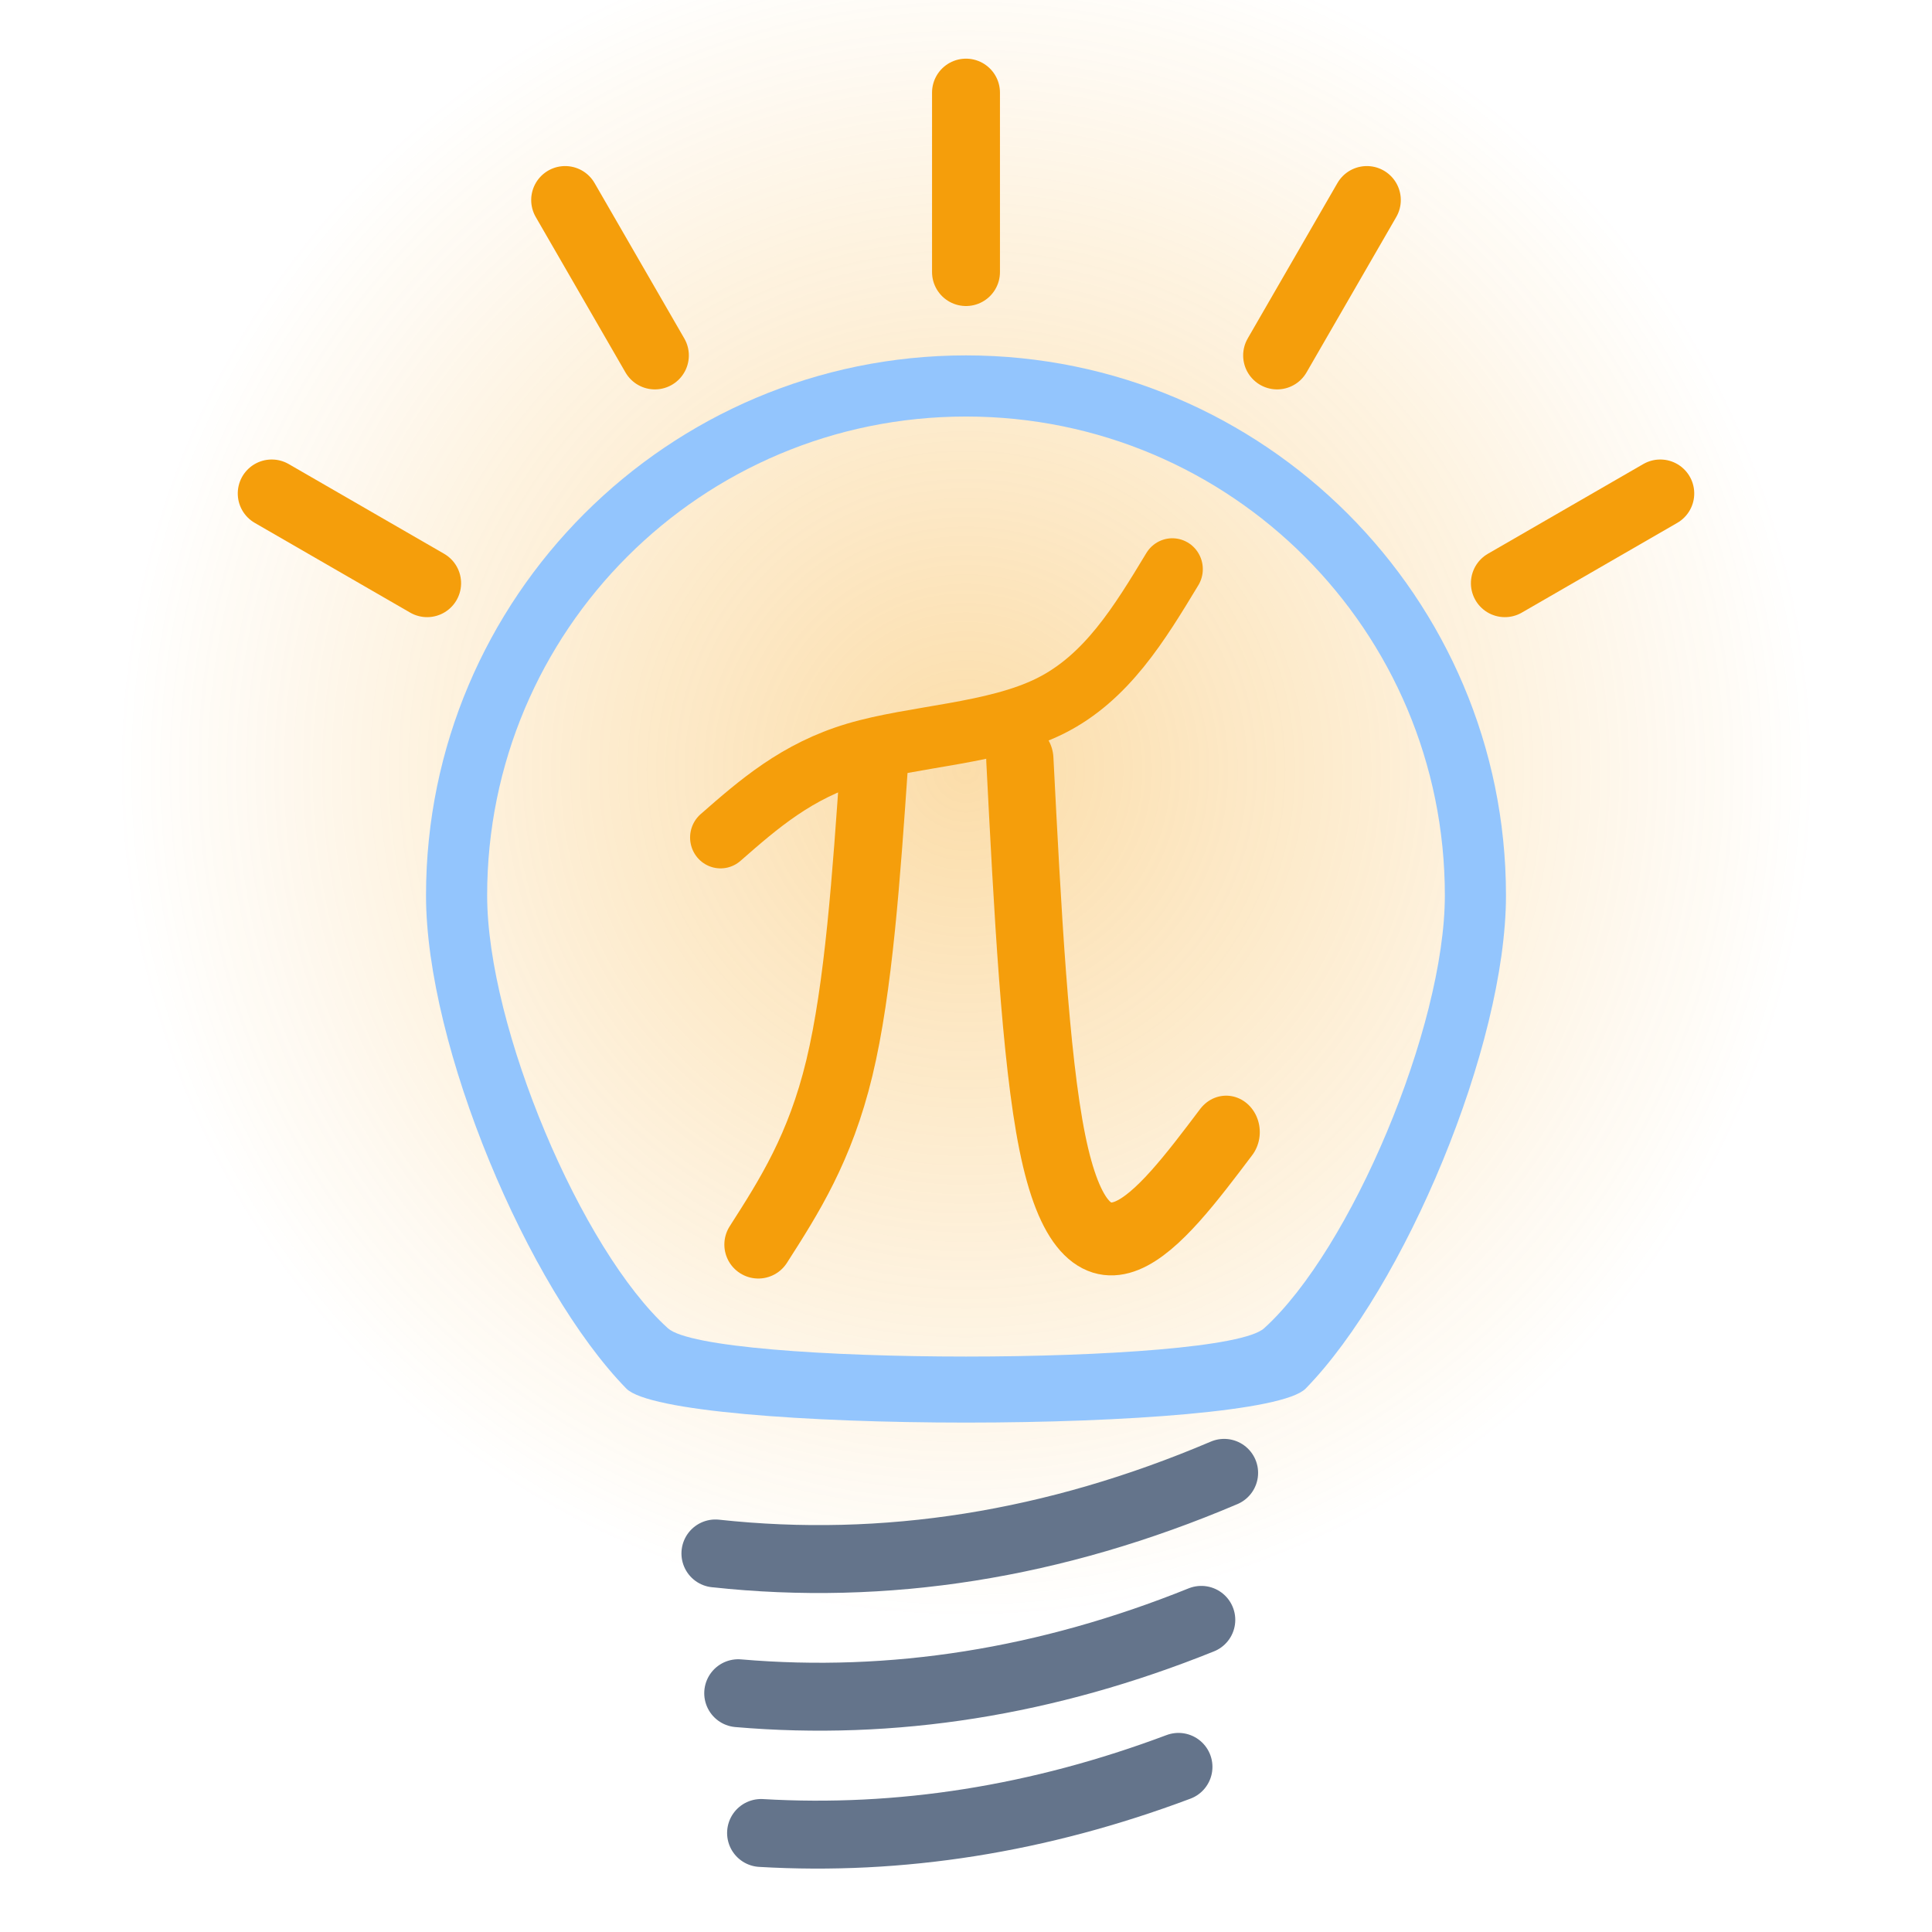
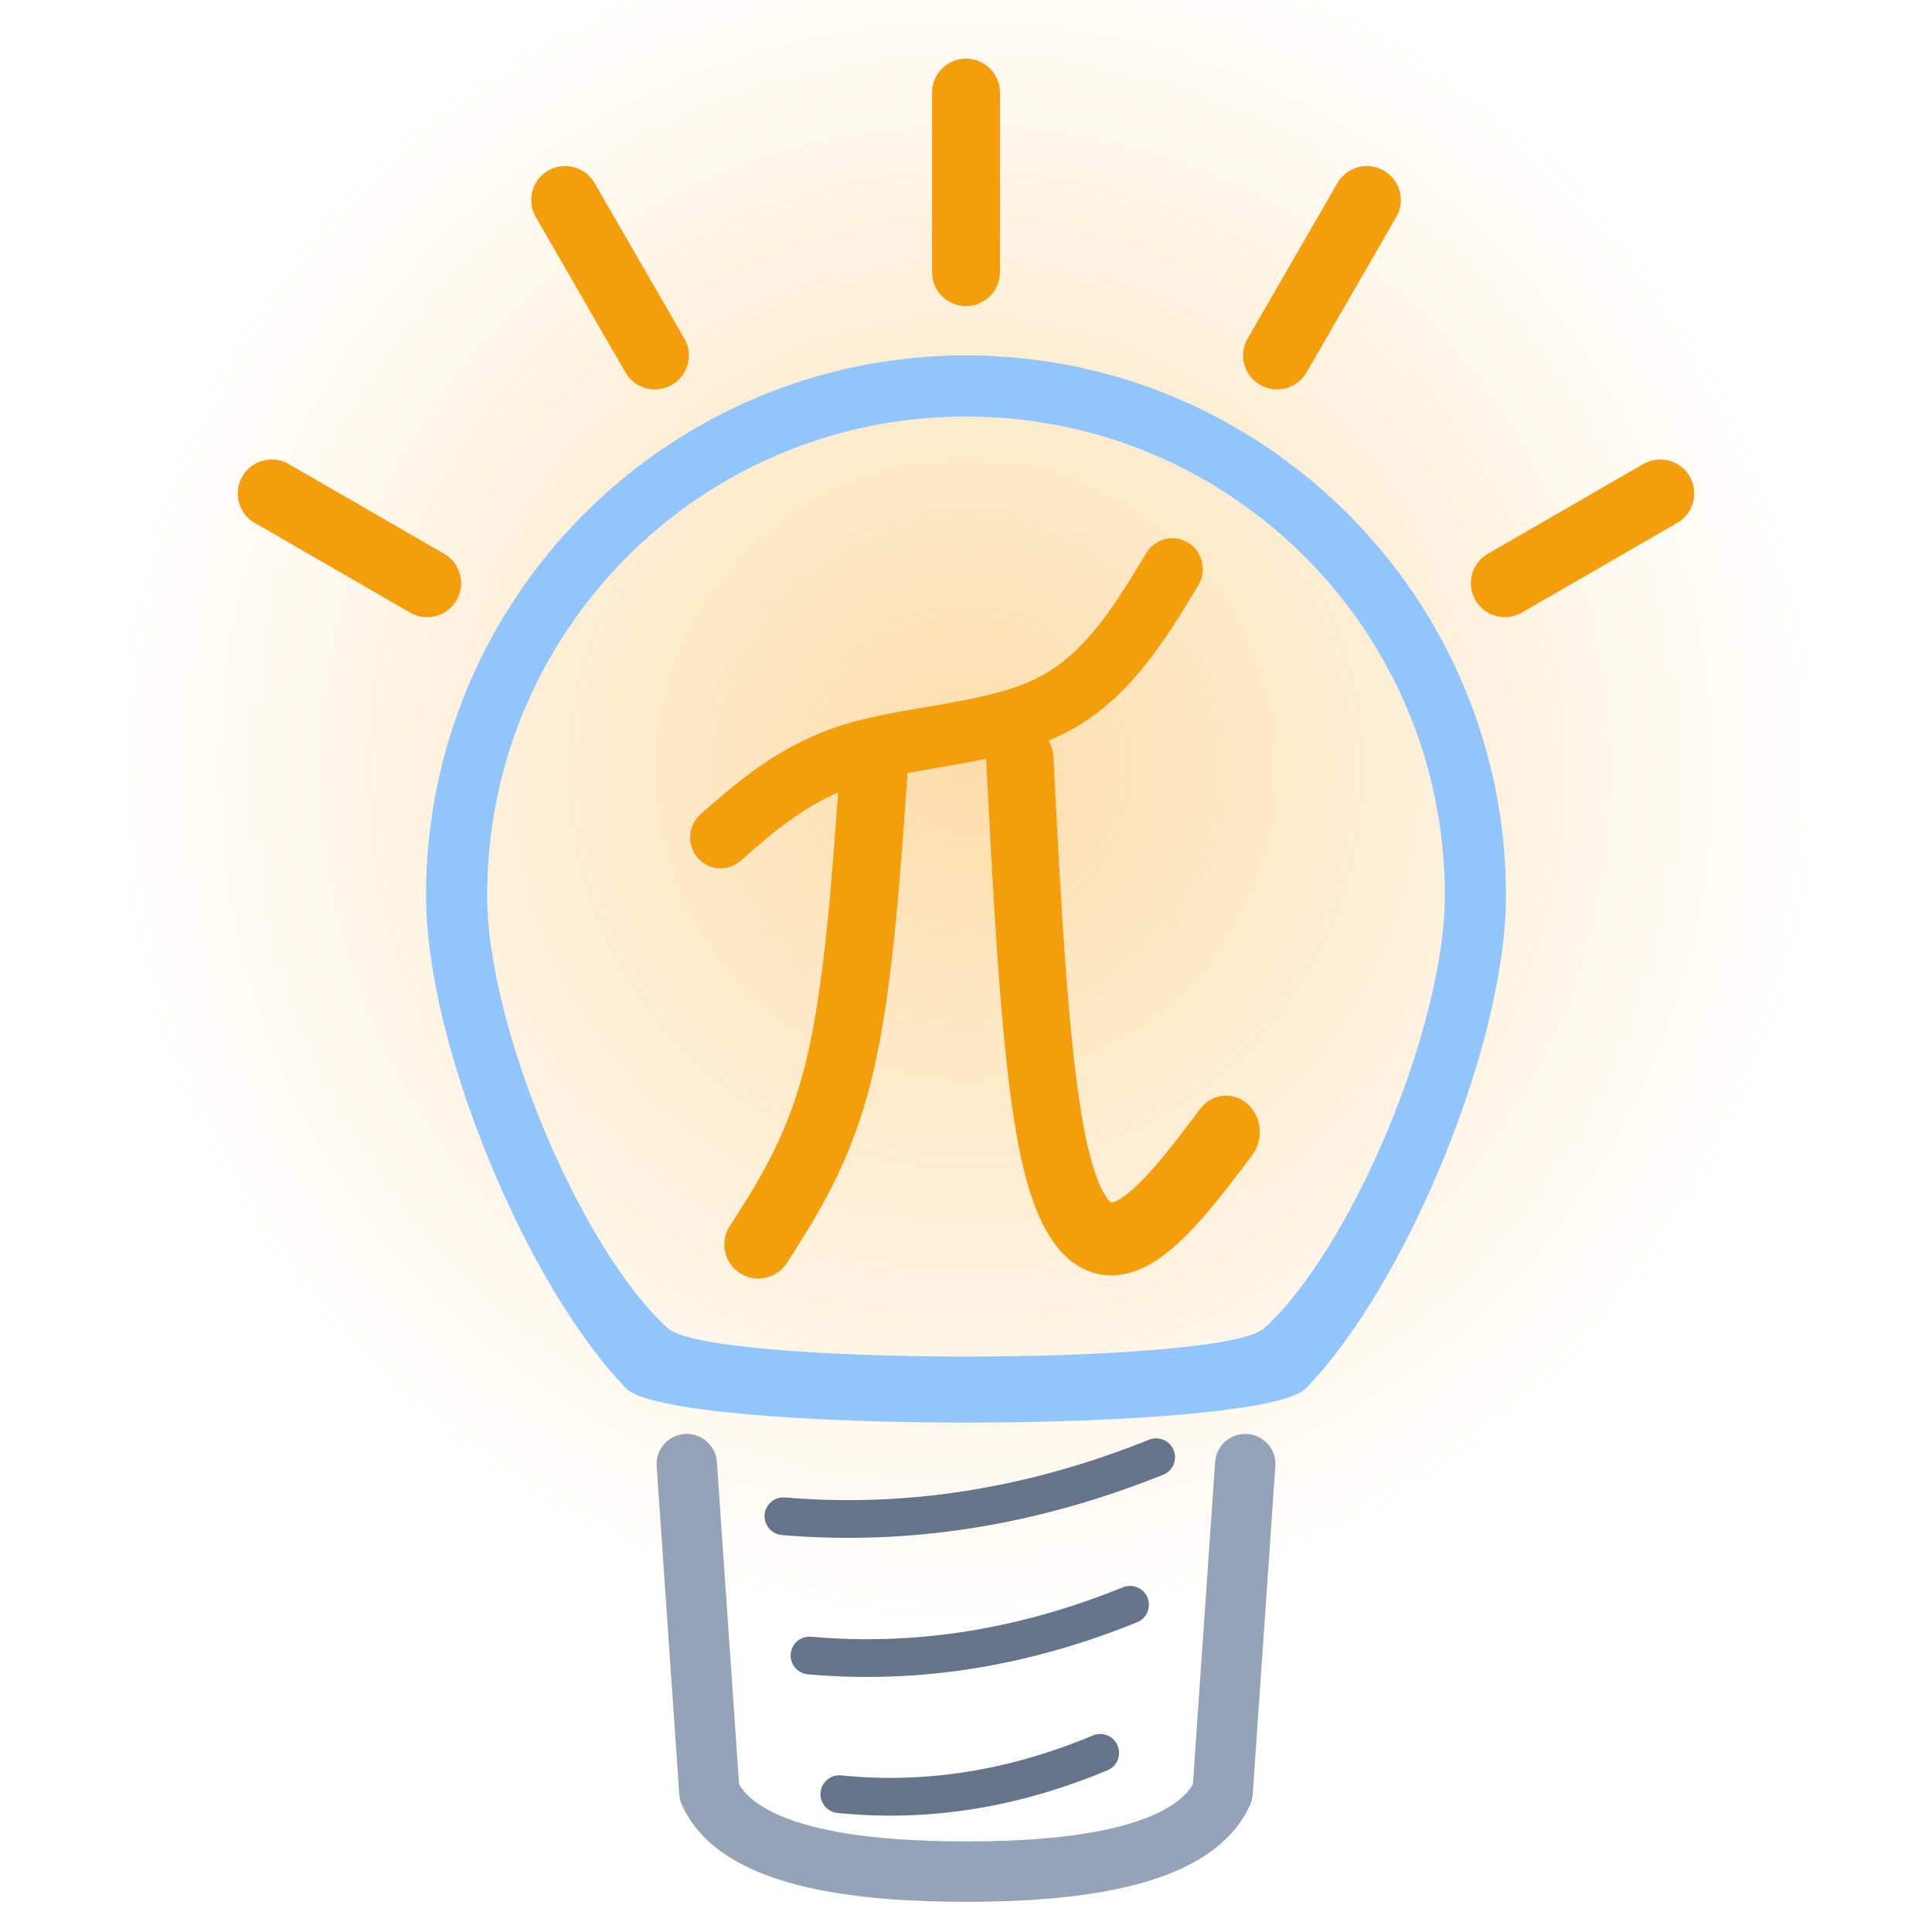
<svg xmlns="http://www.w3.org/2000/svg" xmlns:xlink="http://www.w3.org/1999/xlink" width="512" height="512" viewBox="0 0 512 512" version="1.1" id="svg1">
  <defs id="defs1">
    <linearGradient id="linearGradient2">
      <stop style="stop-color:#f59e0b;stop-opacity:0.349;" offset="0" id="stop2" />
      <stop style="stop-color:#f59e0b;stop-opacity:0;" offset="1" id="stop3" />
    </linearGradient>
    <radialGradient xlink:href="#linearGradient2" id="radialGradient3" cx="256" cy="256" fx="256" fy="256" r="225" gradientUnits="userSpaceOnUse" gradientTransform="translate(0,-52)" />
  </defs>
  <g id="layer1">
    <circle style="fill:url(#radialGradient3);stroke-width:10;stroke-linecap:round;stroke-linejoin:round" id="path1" cx="256" cy="204" r="225" />
  </g>
  <g id="layer2">
    <path id="path3" style="color:#000000;fill:#93c5fd;fill-opacity:1;stroke-width:0.9;stroke-linecap:round;stroke-linejoin:round;-inkscape-stroke:none" d="M 346,368 C 372.1,341.28 399.1,277.28 399.1,237.284 c 0,-78.936 -64.164,-143.1 -143.1,-143.1 -78.936,0 -143.1,64.164 -143.1,143.1 0,40 27,104 53.1,130.72 C 178,380 334,380 346,368 Z M 177,352 C 154.1,331.28 129.1,272.28 129.1,237.284 c 0,-70.181 56.719,-126.9 126.9,-126.9 70.181,0 126.9,56.719 126.9,126.9 0,35 -25,94 -47.9,114.72 C 324,362 188,362 177,352 Z" />
  </g>
-   <g id="layer3">
-     <path style="fill:none;stroke:#64748b;stroke-width:18;stroke-linecap:round;stroke-linejoin:round;stroke-dasharray:none;stroke-opacity:1" d="m 189.59,411.68 c 44.94,4.88 89.88,-2.24 134.82,-21.36" id="path4" />
-     <path style="fill:none;stroke:#64748b;stroke-width:18;stroke-linecap:round;stroke-linejoin:round;stroke-dasharray:none;stroke-opacity:1" d="m 195.63,448.72 c 40.91,3.52 81.82,-2.96 122.73,-19.44" id="path5" />
-     <path style="fill:none;stroke:#64748b;stroke-width:18;stroke-linecap:round;stroke-linejoin:round;stroke-dasharray:none;stroke-opacity:1" d="m 201.69,485.76 c 36.87,2.16 73.75,-3.68 110.62,-17.52" id="path6" />
+   <g id="layer3" transform="translate(0,-5)">
+     <path style="fill:none;stroke:#94a3b8;stroke-width:16;stroke-linecap:round;stroke-linejoin:round;stroke-opacity:1" d="m 182,393 6,87 c 8,18 42,21 68,21 26,0 60,-3 68,-21 l 6,-87" id="screw-outline" />
+     <path style="fill:none;stroke:#64748b;stroke-width:10;stroke-linecap:round;stroke-linejoin:round;stroke-dasharray:none;stroke-opacity:1" d="m 207.62,408.82 c 32.92,2.79 65.85,-2.43 98.77,-15.64" id="path4" transform="translate(0,-2)" />
+     <path style="fill:none;stroke:#64748b;stroke-width:10;stroke-linecap:round;stroke-linejoin:round;stroke-dasharray:none;stroke-opacity:1" d="m 214.53,445.73 c 28.31,2.52 56.63,-1.97 84.94,-13.45" id="path5" transform="translate(0,-2)" />
+     <path style="fill:none;stroke:#64748b;stroke-width:10;stroke-linecap:round;stroke-linejoin:round;stroke-dasharray:none;stroke-opacity:1" d="m 222.43,482.47 c 23.05,2.35 46.09,-1.30 69.14,-10.95" id="path6" transform="translate(0,-2)" />
  </g>
  <g id="layer4">
    <path style="fill:none;fill-opacity:1;stroke:#f59e0b;stroke-width:18;stroke-linecap:round;stroke-linejoin:round;stroke-dasharray:none;stroke-opacity:1" d="m 187.156,231.643 c 11.25,-9.716 22.5,-19.431 39.886,-24.545 17.386,-5.114 40.908,-5.625 57.527,-13.807 16.619,-8.182 26.335,-24.033 36.05,-39.885" id="path7" transform="matrix(0.8970984,0,0,0.9090456,23.05728,11.37474)" />
    <path style="fill:none;fill-opacity:1;stroke:#f59e0b;stroke-width:18;stroke-linecap:round;stroke-linejoin:round;stroke-dasharray:none;stroke-opacity:1" d="m 231.643,202.496 c -2.045,29.659 -4.091,59.317 -9.204,80.538 -5.114,21.221 -13.295,34.005 -21.477,46.789" id="path8" />
    <path style="fill:none;fill-opacity:1;stroke:#f59e0b;stroke-width:18;stroke-linecap:round;stroke-linejoin:round;stroke-dasharray:none;stroke-opacity:1" d="m 269.995,200.962 c 2.045,36.818 4.091,73.635 8.693,94.601 4.602,20.966 11.761,26.079 19.943,23.011 8.182,-3.068 17.386,-14.318 26.59,-25.568" id="path9" transform="matrix(0.990068,0,0,1.07316,2.955842,-14.42256)" />
  </g>
  <g id="layer5">
    <path style="fill:none;fill-opacity:1;stroke:#f59e0b;stroke-width:18;stroke-linecap:round;stroke-linejoin:round;stroke-dasharray:none;stroke-opacity:1" d="m 256,24.545 c 0,15.852 0,31.704 0,47.556" id="path10" />
    <path style="fill:none;fill-opacity:1;stroke:#f59e0b;stroke-width:18;stroke-linecap:round;stroke-linejoin:round;stroke-dasharray:none;stroke-opacity:1" d="m 256,24.545 c 0,15.852 0,31.704 0,47.556" id="path11" transform="rotate(30,256,237)" />
    <path style="fill:none;fill-opacity:1;stroke:#f59e0b;stroke-width:18;stroke-linecap:round;stroke-linejoin:round;stroke-dasharray:none;stroke-opacity:1" d="m 256,24.545 c 0,15.852 0,31.704 0,47.556" id="path12" transform="rotate(-30,256,237)" />
    <path style="fill:none;fill-opacity:1;stroke:#f59e0b;stroke-width:18;stroke-linecap:round;stroke-linejoin:round;stroke-dasharray:none;stroke-opacity:1" d="m 256,24.545 c 0,15.852 0,31.704 0,47.556" id="path14" transform="rotate(60,256,237)" />
    <path style="fill:none;fill-opacity:1;stroke:#f59e0b;stroke-width:18;stroke-linecap:round;stroke-linejoin:round;stroke-dasharray:none;stroke-opacity:1" d="m 256,24.545 c 0,15.852 0,31.704 0,47.556" id="path16" transform="rotate(-60,256,237)" />
  </g>
</svg>
